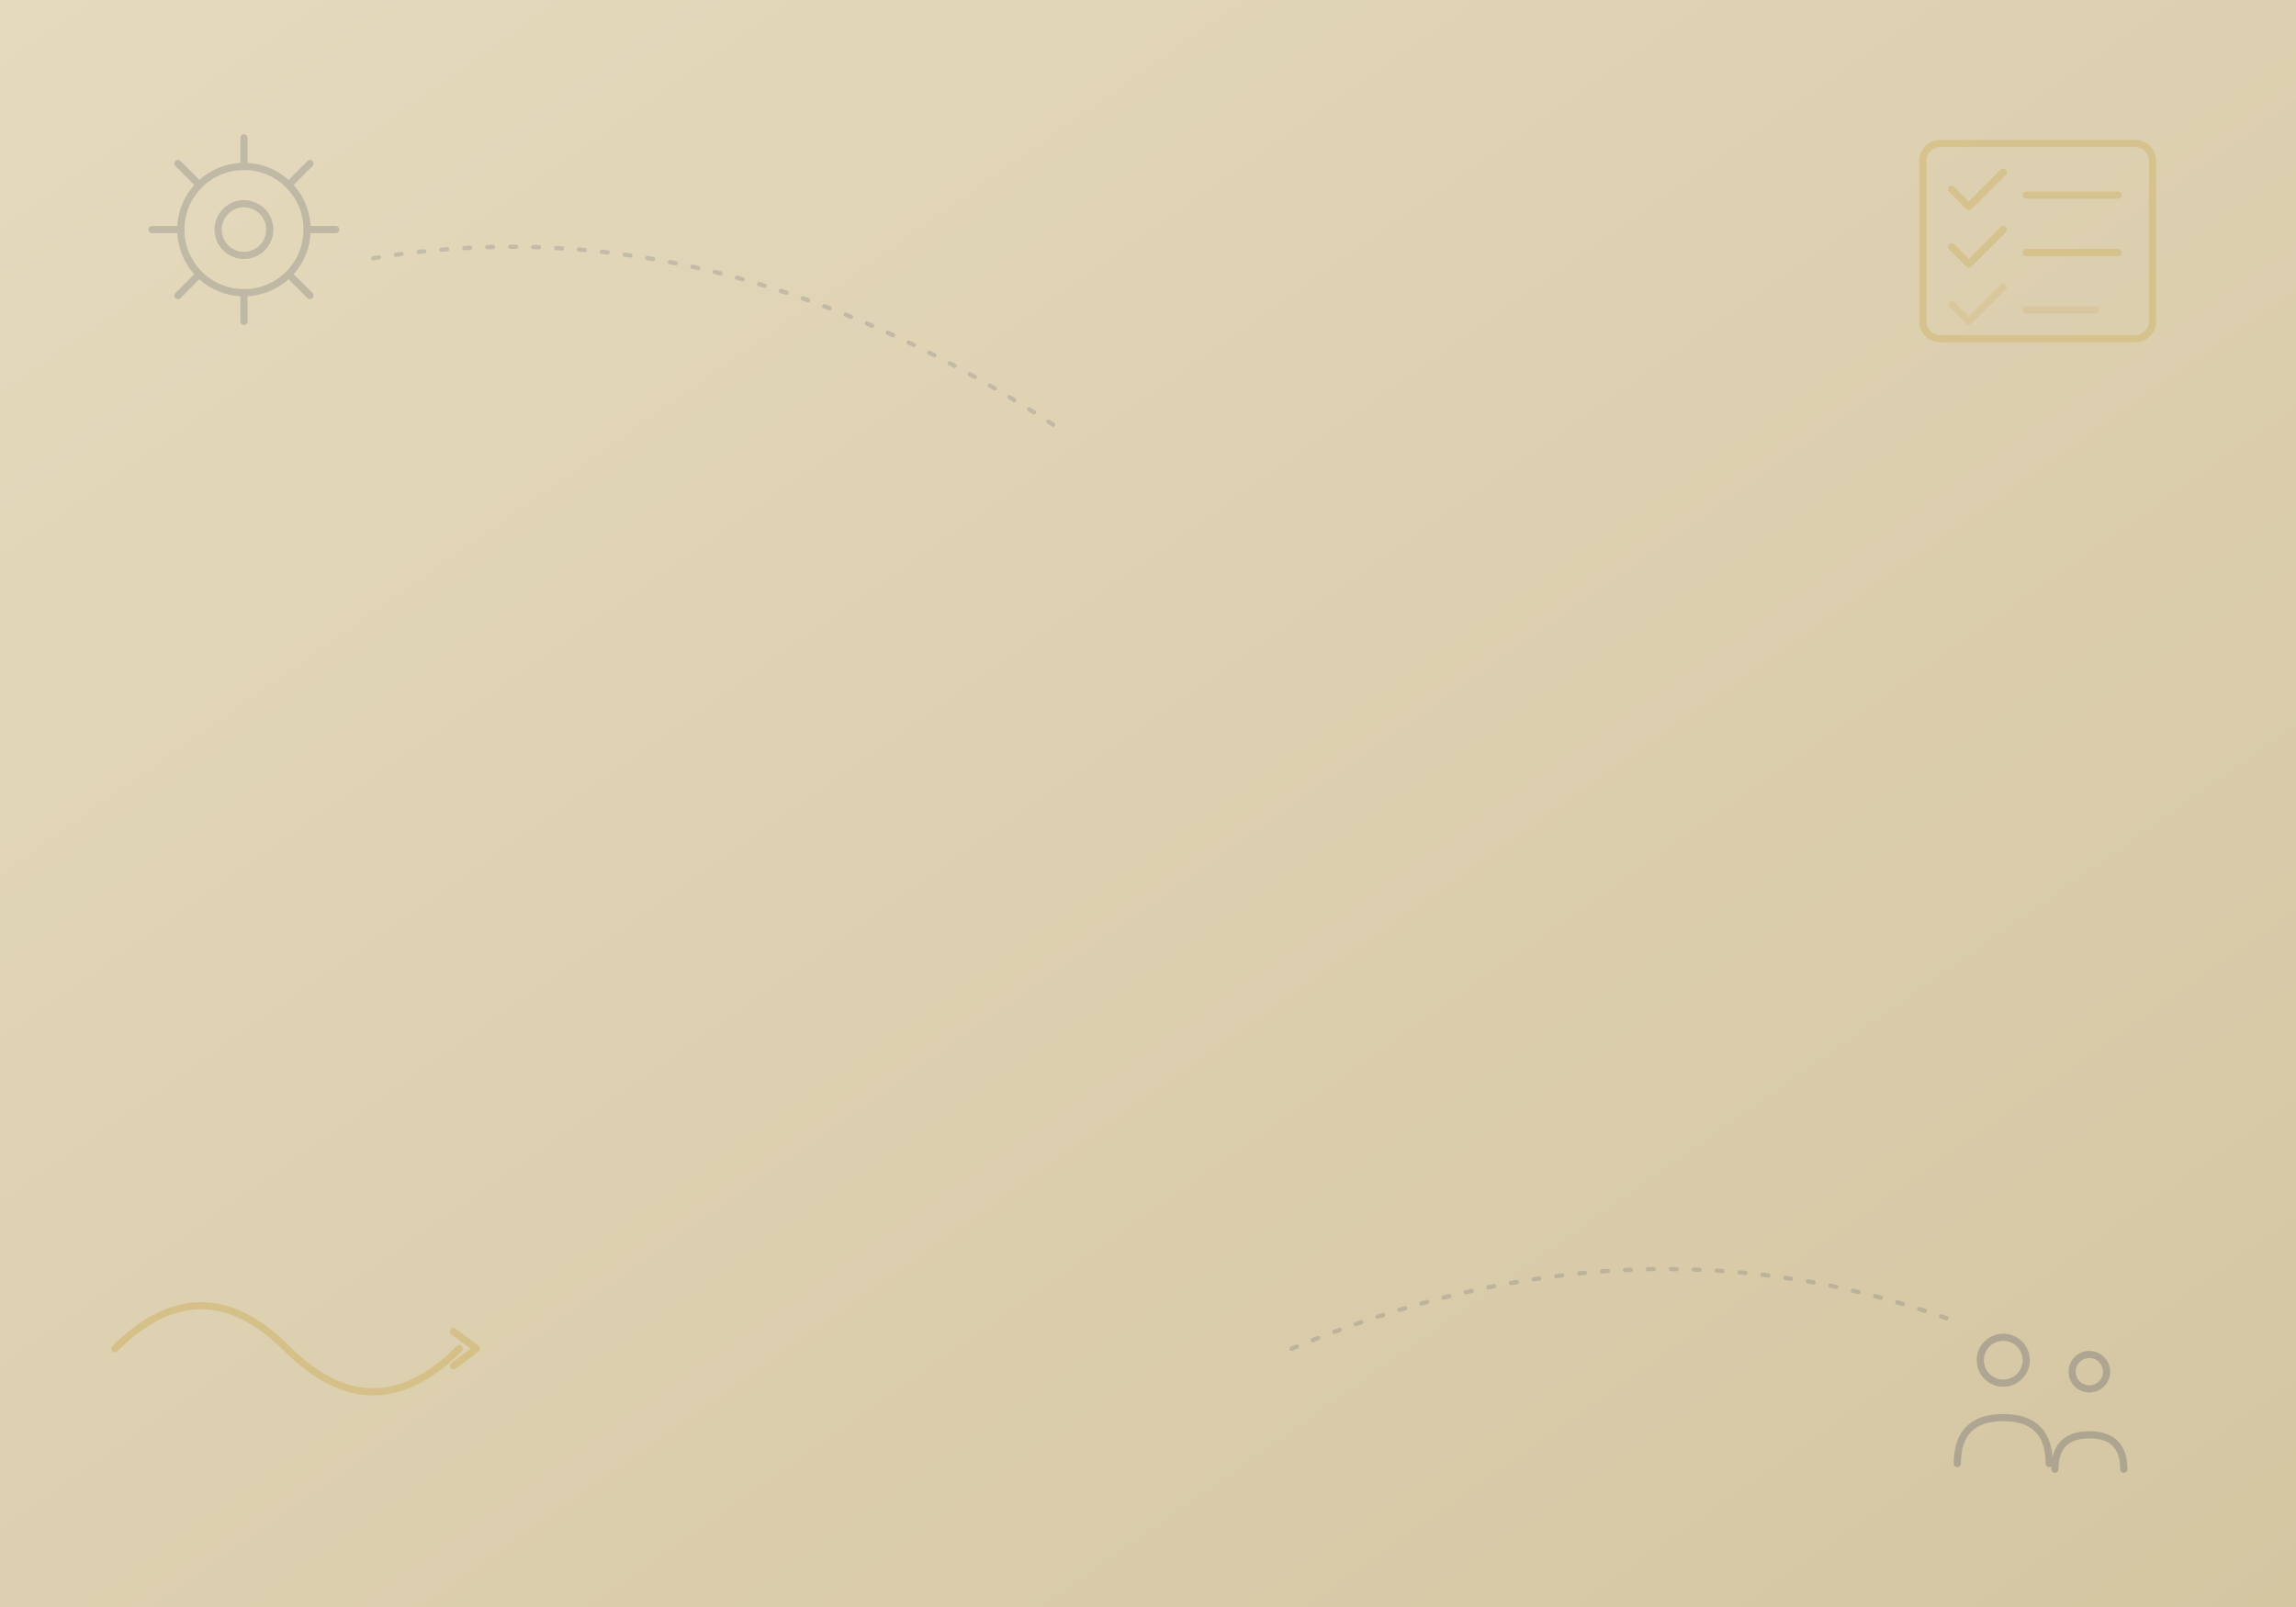
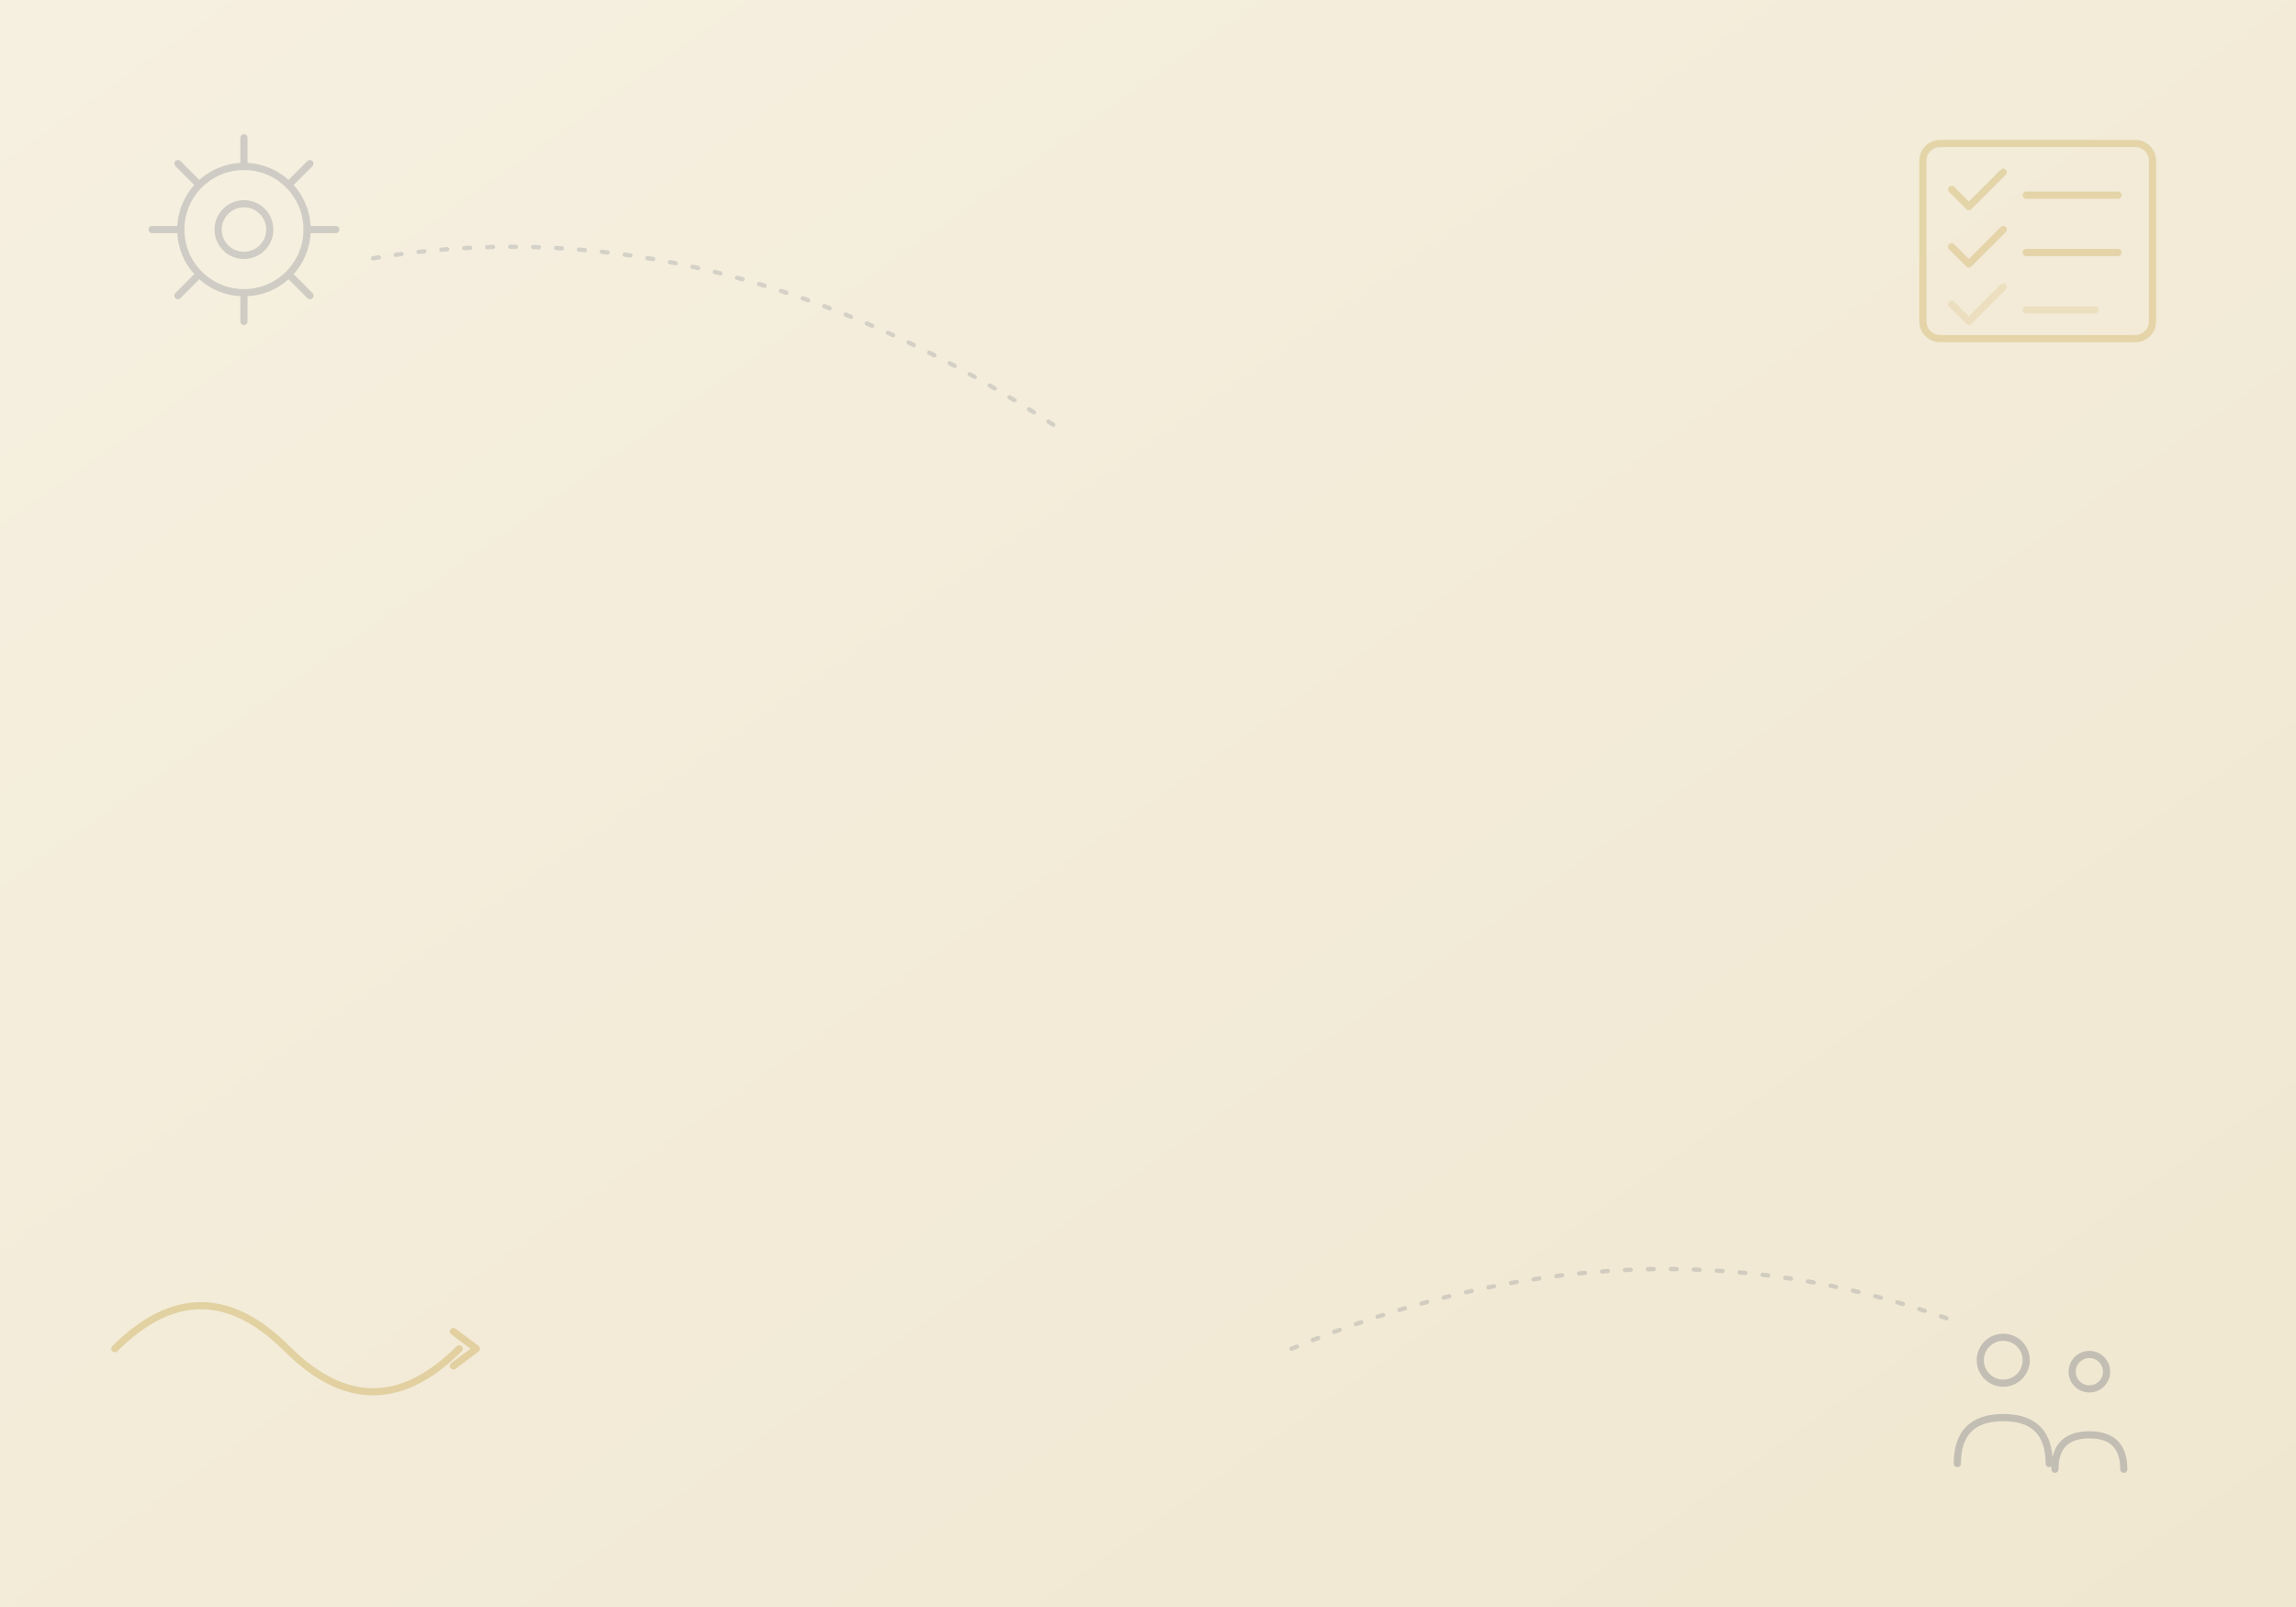
<svg xmlns="http://www.w3.org/2000/svg" viewBox="0 0 800 560" preserveAspectRatio="xMidYMid slice">
  <defs>
    <linearGradient id="bg2" x1="0" y1="0" x2="1" y2="1">
-       <stop offset="0" stop-color="#E5DABE" />
-       <stop offset="1" stop-color="#D5C6A2" />
+       <stop offset="0" stop-color="#F6F0E1" />
+       <stop offset="1" stop-color="#F0E7D0" />
    </linearGradient>
  </defs>
  <rect width="800" height="560" fill="url(#bg2)" />
  <g transform="translate(45,40)" fill="none" stroke="#1B2A4A" stroke-width="2.5" stroke-linecap="round" stroke-linejoin="round" opacity="0.18">
    <circle cx="40" cy="40" r="22" />
    <circle cx="40" cy="40" r="9" />
    <g>
      <line x1="40" y1="8" x2="40" y2="18" />
      <line x1="40" y1="62" x2="40" y2="72" />
      <line x1="8" y1="40" x2="18" y2="40" />
      <line x1="62" y1="40" x2="72" y2="40" />
      <line x1="17" y1="17" x2="24" y2="24" />
      <line x1="56" y1="56" x2="63" y2="63" />
      <line x1="63" y1="17" x2="56" y2="24" />
      <line x1="24" y1="56" x2="17" y2="63" />
    </g>
  </g>
  <g transform="translate(670,50)" fill="none" stroke="#C8A84E" stroke-width="2.5" stroke-linecap="round" stroke-linejoin="round" opacity="0.35">
    <rect x="0" y="0" width="80" height="68" rx="6" />
    <path d="M10 16 l6 6 l12 -12" />
    <line x1="36" y1="18" x2="68" y2="18" />
    <path d="M10 36 l6 6 l12 -12" />
    <line x1="36" y1="38" x2="68" y2="38" />
    <path d="M10 56 l6 6 l12 -12" stroke-opacity="0.5" />
    <line x1="36" y1="58" x2="60" y2="58" stroke-opacity="0.5" />
  </g>
  <g transform="translate(40,440)" fill="none" stroke="#C8A84E" stroke-width="2.5" stroke-linecap="round" stroke-linejoin="round" opacity="0.4">
    <path d="M0 30 q30 -30 60 0 t60 0" />
    <path d="M118 24 l8 6 l-8 6" />
  </g>
  <g transform="translate(680,460)" fill="none" stroke="#1B2A4A" stroke-width="2.5" stroke-linecap="round" stroke-linejoin="round" opacity="0.22">
    <circle cx="18" cy="14" r="8" />
    <path d="M2 50 q0 -16 16 -16 t16 16" />
    <circle cx="48" cy="18" r="6" />
    <path d="M36 52 q0 -12 12 -12 t12 12" />
  </g>
  <g stroke="#1B2A4A" stroke-width="1.5" stroke-dasharray="2 6" stroke-linecap="round" fill="none" opacity="0.15">
    <path d="M130 90 q120 -20 240 60" />
    <path d="M450 470 q120 -50 230 -10" />
  </g>
</svg>
